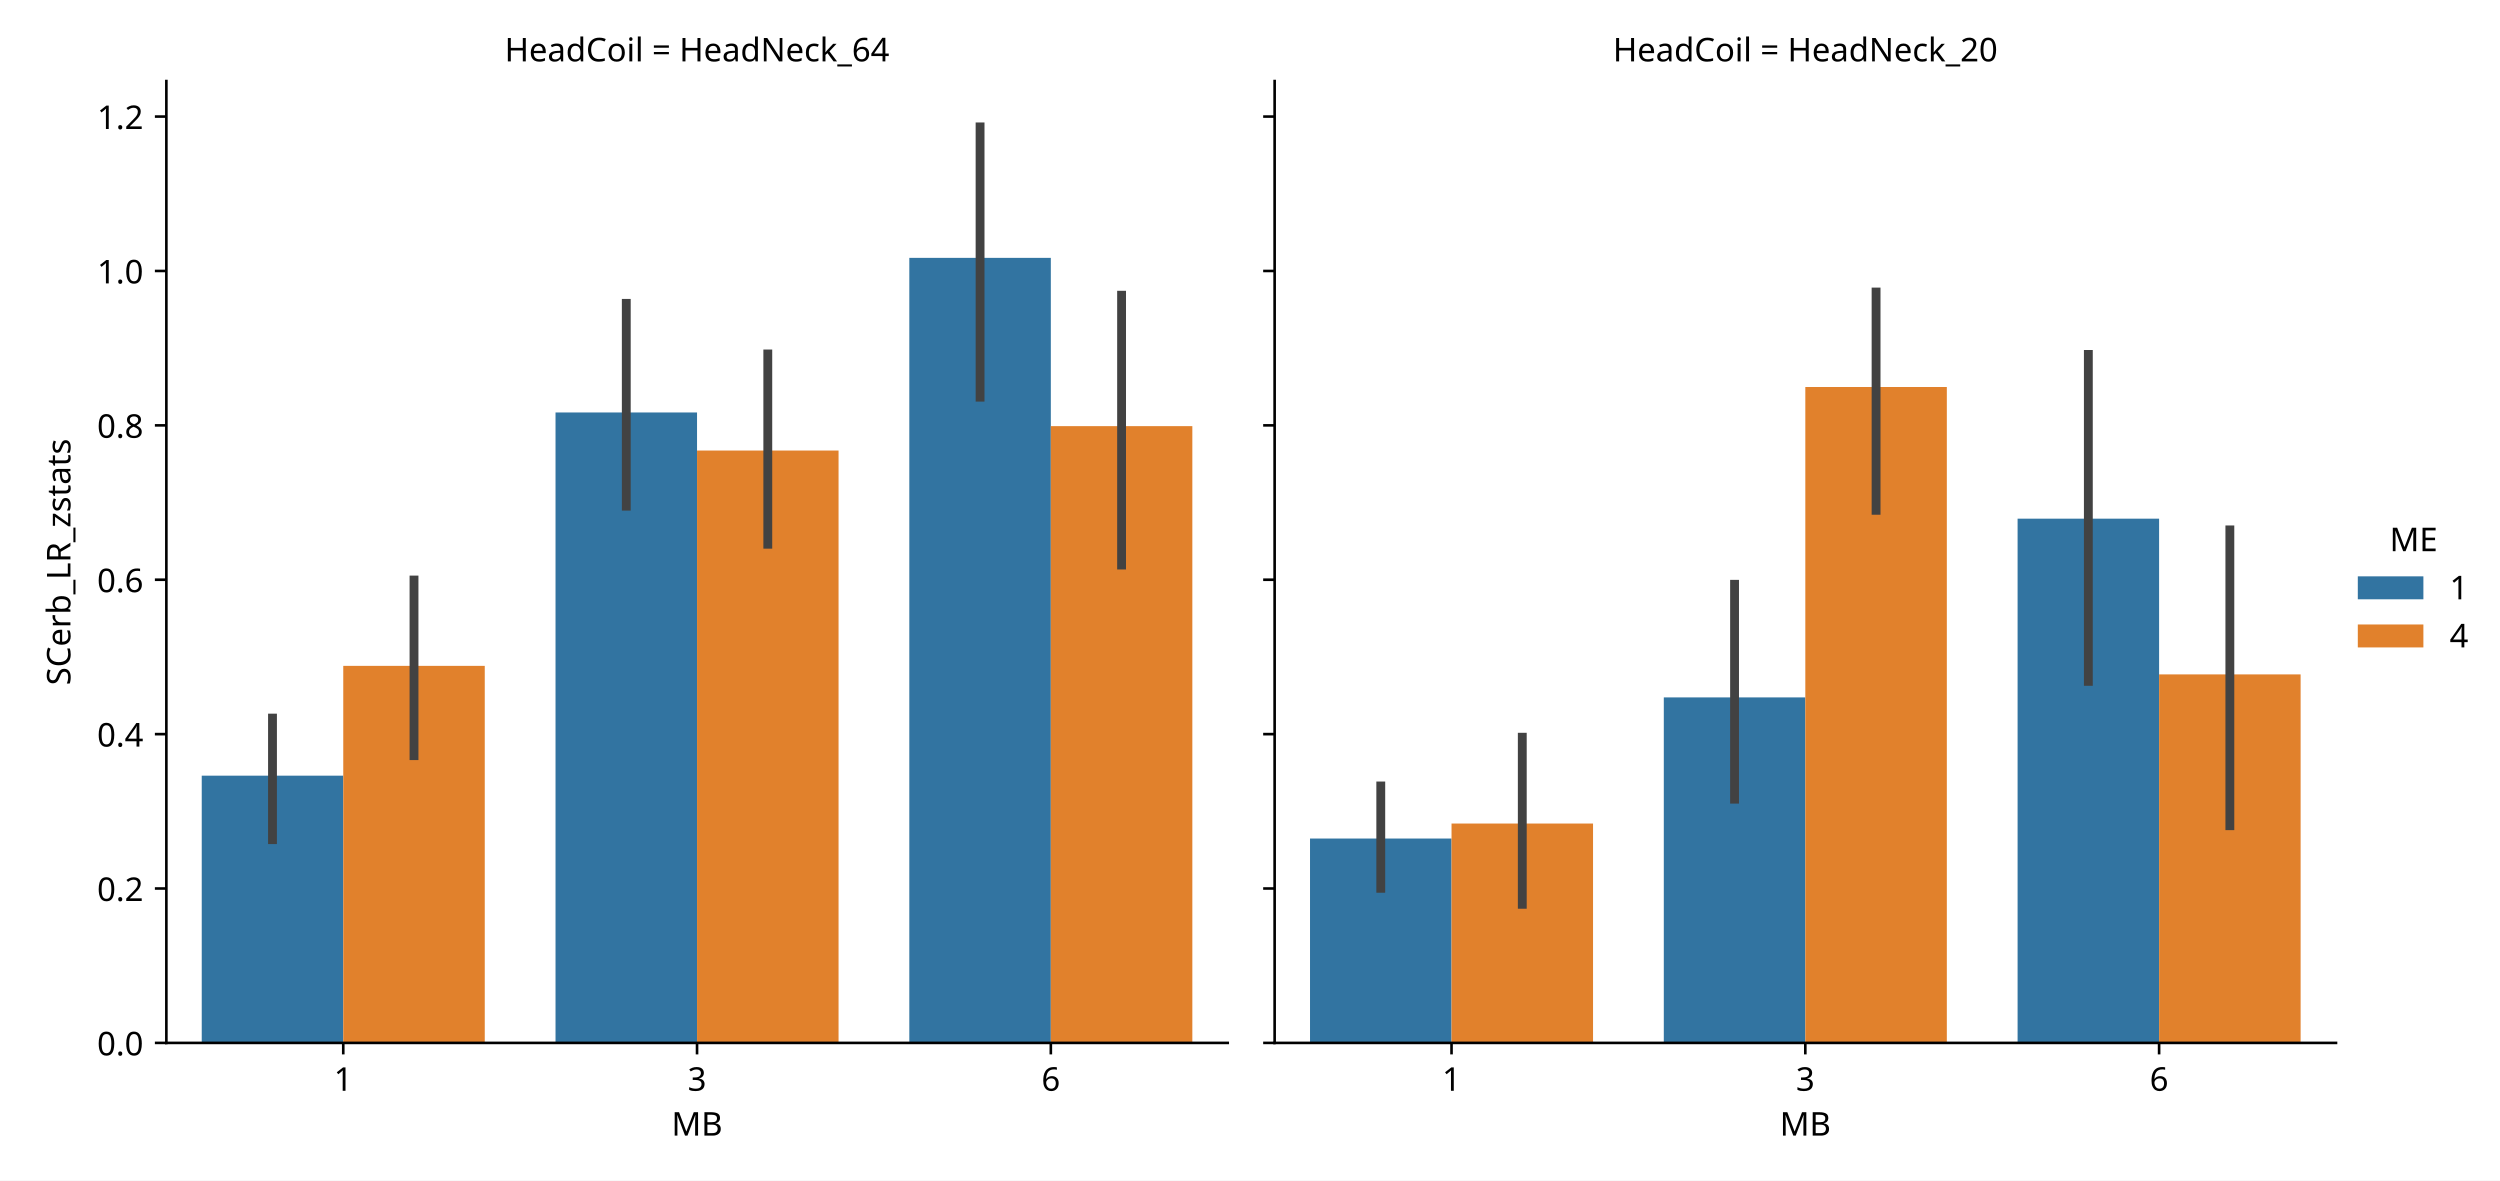
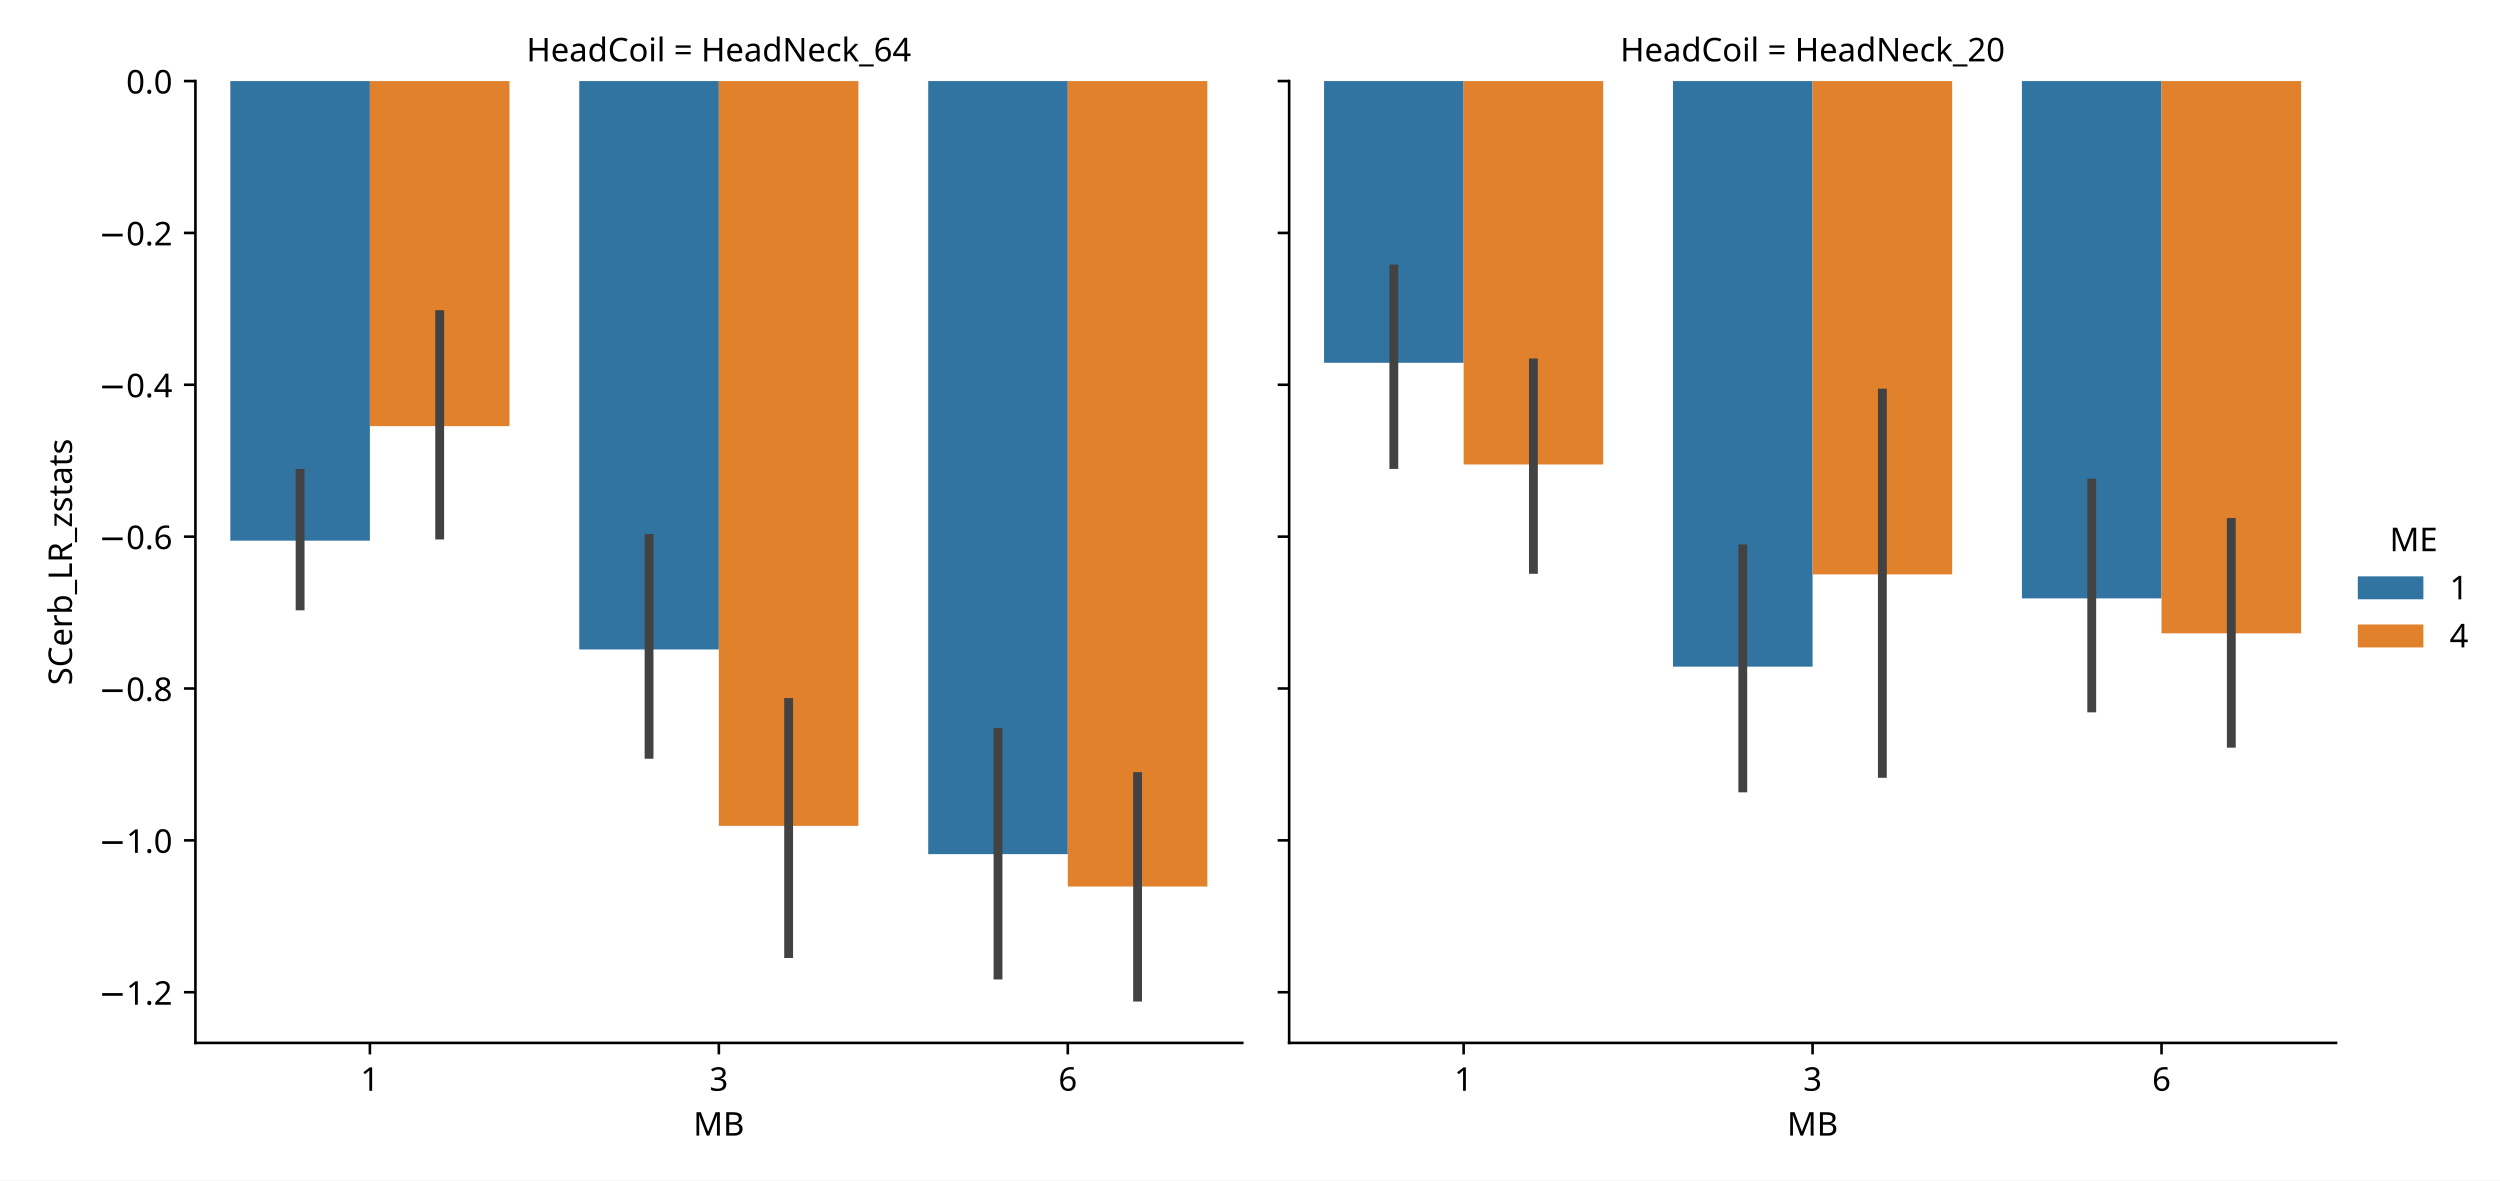
<svg xmlns="http://www.w3.org/2000/svg" xmlns:xlink="http://www.w3.org/1999/xlink" width="762.39pt" height="360pt" viewBox="0 0 762.39 360" version="1.1">
  <defs>
    <style type="text/css">*{stroke-linejoin: round; stroke-linecap: butt}</style>
  </defs>
  <g id="figure_1">
    <g id="patch_1">
      <path d="M 0 360  L 762.39 360  L 762.39 0  L 0 0  z " style="fill: #ffffff" />
    </g>
    <g id="axes_1">
      <g id="patch_2">
-         <path d="M 50.732 318.04  L 374.4 318.04  L 374.4 24.72  L 50.732 24.72  z " style="fill: #ffffff" />
+         <path d="M 59.595 318.04  L 378.837 318.04  L 378.837 24.72  L 59.595 24.72  z " style="fill: #ffffff" />
      </g>
      <g id="patch_3">
-         <path d="M 61.521 318.04  L 104.677 318.04  L 104.677 236.546  L 61.521 236.546  z " clip-path="url(#p8d9ba3fbb8)" style="fill: #3274a1" />
+         <path d="M 70.236 24.72  L 112.802 24.72  L 112.802 164.871  L 70.236 164.871  z " clip-path="url(#p10fdab6aaa)" style="fill: #3274a1" />
      </g>
      <g id="patch_4">
-         <path d="M 169.41 318.04  L 212.566 318.04  L 212.566 125.792  L 169.41 125.792  z " clip-path="url(#p8d9ba3fbb8)" style="fill: #3274a1" />
+         <path d="M 176.65 24.72  L 219.216 24.72  L 219.216 198.06  L 176.65 198.06  z " clip-path="url(#p10fdab6aaa)" style="fill: #3274a1" />
      </g>
      <g id="patch_5">
-         <path d="M 277.3 318.04  L 320.456 318.04  L 320.456 78.632  L 277.3 78.632  z " clip-path="url(#p8d9ba3fbb8)" style="fill: #3274a1" />
+         <path d="M 283.064 24.72  L 325.63 24.72  L 325.63 260.465  L 283.064 260.465  z " clip-path="url(#p10fdab6aaa)" style="fill: #3274a1" />
      </g>
      <g id="patch_6">
-         <path d="M 104.677 318.04  L 147.832 318.04  L 147.832 203.062  L 104.677 203.062  z " clip-path="url(#p8d9ba3fbb8)" style="fill: #e1812c" />
+         <path d="M 112.802 24.72  L 155.367 24.72  L 155.367 129.95  L 112.802 129.95  z " clip-path="url(#p10fdab6aaa)" style="fill: #e1812c" />
      </g>
      <g id="patch_7">
-         <path d="M 212.566 318.04  L 255.722 318.04  L 255.722 137.397  L 212.566 137.397  z " clip-path="url(#p8d9ba3fbb8)" style="fill: #e1812c" />
+         <path d="M 219.216 24.72  L 261.782 24.72  L 261.782 251.853  L 219.216 251.853  z " clip-path="url(#p10fdab6aaa)" style="fill: #e1812c" />
      </g>
      <g id="patch_8">
-         <path d="M 320.456 318.04  L 363.611 318.04  L 363.611 129.958  L 320.456 129.958  z " clip-path="url(#p8d9ba3fbb8)" style="fill: #e1812c" />
+         <path d="M 325.63 24.72  L 368.196 24.72  L 368.196 270.357  L 325.63 270.357  z " clip-path="url(#p10fdab6aaa)" style="fill: #e1812c" />
      </g>
      <g id="matplotlib.axis_1">
        <g id="xtick_1">
          <g id="line2d_1">
            <defs>
-               <path id="maea8018a9d" d="M 0 0  L 0 3.5  " style="stroke: #000000; stroke-width: 0.8" />
+               <path id="m0d2d8d4e78" d="M 0 0  L 0 3.5  " style="stroke: #000000; stroke-width: 0.8" />
            </defs>
            <g>
-               <use xlink:href="#maea8018a9d" x="104.677" y="318.04" style="stroke: #000000; stroke-width: 0.8" />
+               <use xlink:href="#m0d2d8d4e78" x="112.802" y="318.04" style="stroke: #000000; stroke-width: 0.8" />
            </g>
          </g>
          <g id="text_1">
-             <text style="font: 10px 'sans-serif'; text-anchor: middle" x="104.677" y="332.638" transform="rotate(-0, 104.6767, 332.6384)">1</text>
+             <text style="font: 10px 'sans-serif'; text-anchor: middle" x="112.802" y="332.638" transform="rotate(-0, 112.8018, 332.6384)">1</text>
          </g>
        </g>
        <g id="xtick_2">
          <g id="line2d_2">
            <g>
-               <use xlink:href="#maea8018a9d" x="212.566" y="318.04" style="stroke: #000000; stroke-width: 0.8" />
+               <use xlink:href="#m0d2d8d4e78" x="219.216" y="318.04" style="stroke: #000000; stroke-width: 0.8" />
            </g>
          </g>
          <g id="text_2">
-             <text style="font: 10px 'sans-serif'; text-anchor: middle" x="212.566" y="332.638" transform="rotate(-0, 212.5661, 332.6384)">3</text>
+             <text style="font: 10px 'sans-serif'; text-anchor: middle" x="219.216" y="332.638" transform="rotate(-0, 219.2159, 332.6384)">3</text>
          </g>
        </g>
        <g id="xtick_3">
          <g id="line2d_3">
            <g>
-               <use xlink:href="#maea8018a9d" x="320.456" y="318.04" style="stroke: #000000; stroke-width: 0.8" />
+               <use xlink:href="#m0d2d8d4e78" x="325.63" y="318.04" style="stroke: #000000; stroke-width: 0.8" />
            </g>
          </g>
          <g id="text_3">
-             <text style="font: 10px 'sans-serif'; text-anchor: middle" x="320.456" y="332.638" transform="rotate(-0, 320.4555, 332.6384)">6</text>
+             <text style="font: 10px 'sans-serif'; text-anchor: middle" x="325.63" y="332.638" transform="rotate(-0, 325.6299, 332.6384)">6</text>
          </g>
        </g>
        <g id="text_4">
-           <text style="font: 10px 'sans-serif'; text-anchor: middle" x="212.566" y="346.317" transform="rotate(-0, 212.5661, 346.3166)">MB</text>
+           <text style="font: 10px 'sans-serif'; text-anchor: middle" x="219.216" y="346.317" transform="rotate(-0, 219.2159, 346.3166)">MB</text>
        </g>
      </g>
      <g id="matplotlib.axis_2">
        <g id="ytick_1">
          <g id="line2d_4">
            <defs>
-               <path id="m4dc681370b" d="M 0 0  L -3.5 0  " style="stroke: #000000; stroke-width: 0.8" />
+               <path id="mc0c679c127" d="M 0 0  L -3.5 0  " style="stroke: #000000; stroke-width: 0.8" />
            </defs>
            <g>
-               <use xlink:href="#m4dc681370b" x="50.732" y="318.04" style="stroke: #000000; stroke-width: 0.8" />
+               <use xlink:href="#mc0c679c127" x="59.595" y="302.588" style="stroke: #000000; stroke-width: 0.8" />
            </g>
          </g>
          <g id="text_5">
-             <text style="font: 10px 'sans-serif'; text-anchor: end" x="43.732" y="321.839" transform="rotate(-0, 43.73203, 321.8392)">0.0</text>
+             <text style="font: 10px 'sans-serif'; text-anchor: end" x="52.595" y="306.388" transform="rotate(-0, 52.59481, 306.3876)">−1.2</text>
          </g>
        </g>
        <g id="ytick_2">
          <g id="line2d_5">
            <g>
-               <use xlink:href="#m4dc681370b" x="50.732" y="270.958" style="stroke: #000000; stroke-width: 0.8" />
+               <use xlink:href="#mc0c679c127" x="59.595" y="256.277" style="stroke: #000000; stroke-width: 0.8" />
            </g>
          </g>
          <g id="text_6">
-             <text style="font: 10px 'sans-serif'; text-anchor: end" x="43.732" y="274.757" transform="rotate(-0, 43.73203, 274.7573)">0.2</text>
+             <text style="font: 10px 'sans-serif'; text-anchor: end" x="52.595" y="260.076" transform="rotate(-0, 52.59481, 260.0762)">−1.0</text>
          </g>
        </g>
        <g id="ytick_3">
          <g id="line2d_6">
            <g>
-               <use xlink:href="#m4dc681370b" x="50.732" y="223.876" style="stroke: #000000; stroke-width: 0.8" />
+               <use xlink:href="#mc0c679c127" x="59.595" y="209.966" style="stroke: #000000; stroke-width: 0.8" />
            </g>
          </g>
          <g id="text_7">
-             <text style="font: 10px 'sans-serif'; text-anchor: end" x="43.732" y="227.675" transform="rotate(-0, 43.73203, 227.6753)">0.4</text>
+             <text style="font: 10px 'sans-serif'; text-anchor: end" x="52.595" y="213.765" transform="rotate(-0, 52.59481, 213.7648)">−0.8</text>
          </g>
        </g>
        <g id="ytick_4">
          <g id="line2d_7">
            <g>
-               <use xlink:href="#m4dc681370b" x="50.732" y="176.794" style="stroke: #000000; stroke-width: 0.8" />
+               <use xlink:href="#mc0c679c127" x="59.595" y="163.654" style="stroke: #000000; stroke-width: 0.8" />
            </g>
          </g>
          <g id="text_8">
-             <text style="font: 10px 'sans-serif'; text-anchor: end" x="43.732" y="180.593" transform="rotate(-0, 43.73203, 180.5934)">0.6</text>
+             <text style="font: 10px 'sans-serif'; text-anchor: end" x="52.595" y="167.453" transform="rotate(-0, 52.59481, 167.4534)">−0.6</text>
          </g>
        </g>
        <g id="ytick_5">
          <g id="line2d_8">
            <g>
-               <use xlink:href="#m4dc681370b" x="50.732" y="129.712" style="stroke: #000000; stroke-width: 0.8" />
+               <use xlink:href="#mc0c679c127" x="59.595" y="117.343" style="stroke: #000000; stroke-width: 0.8" />
            </g>
          </g>
          <g id="text_9">
-             <text style="font: 10px 'sans-serif'; text-anchor: end" x="43.732" y="133.511" transform="rotate(-0, 43.73203, 133.5114)">0.8</text>
+             <text style="font: 10px 'sans-serif'; text-anchor: end" x="52.595" y="121.142" transform="rotate(-0, 52.59481, 121.142)">−0.4</text>
          </g>
        </g>
        <g id="ytick_6">
          <g id="line2d_9">
            <g>
-               <use xlink:href="#m4dc681370b" x="50.732" y="82.63" style="stroke: #000000; stroke-width: 0.8" />
+               <use xlink:href="#mc0c679c127" x="59.595" y="71.031" style="stroke: #000000; stroke-width: 0.8" />
            </g>
          </g>
          <g id="text_10">
-             <text style="font: 10px 'sans-serif'; text-anchor: end" x="43.732" y="86.43" transform="rotate(-0, 43.73203, 86.42951)">1.0</text>
+             <text style="font: 10px 'sans-serif'; text-anchor: end" x="52.595" y="74.831" transform="rotate(-0, 52.59481, 74.83062)">−0.2</text>
          </g>
        </g>
        <g id="ytick_7">
          <g id="line2d_10">
            <g>
-               <use xlink:href="#m4dc681370b" x="50.732" y="35.548" style="stroke: #000000; stroke-width: 0.8" />
+               <use xlink:href="#mc0c679c127" x="59.595" y="24.72" style="stroke: #000000; stroke-width: 0.8" />
            </g>
          </g>
          <g id="text_11">
-             <text style="font: 10px 'sans-serif'; text-anchor: end" x="43.732" y="39.348" transform="rotate(-0, 43.73203, 39.34756)">1.2</text>
+             <text style="font: 10px 'sans-serif'; text-anchor: end" x="52.595" y="28.519" transform="rotate(-0, 52.59481, 28.51922)">0.0</text>
          </g>
        </g>
        <g id="text_12">
-           <text style="font: 10px 'sans-serif'; text-anchor: middle" x="21.471" y="171.38" transform="rotate(-90, 21.47109, 171.38)">SCerb_LR_zstats</text>
+           <text style="font: 10px 'sans-serif'; text-anchor: middle" x="21.954" y="171.38" transform="rotate(-90, 21.95418, 171.38)">SCerb_LR_zstats</text>
        </g>
      </g>
      <g id="line2d_11">
-         <path d="M 83.099 256.047  L 83.099 218.989  " clip-path="url(#p8d9ba3fbb8)" style="fill: none; stroke: #424242; stroke-width: 2.7; stroke-linecap: square" />
+         <path d="M 91.519 184.78  L 91.519 144.372  " clip-path="url(#p10fdab6aaa)" style="fill: none; stroke: #424242; stroke-width: 2.7; stroke-linecap: square" />
      </g>
      <g id="line2d_12">
-         <path d="M 190.988 154.363  L 190.988 92.511  " clip-path="url(#p8d9ba3fbb8)" style="fill: none; stroke: #424242; stroke-width: 2.7; stroke-linecap: square" />
+         <path d="M 197.933 230.03  L 197.933 164.203  " clip-path="url(#p10fdab6aaa)" style="fill: none; stroke: #424242; stroke-width: 2.7; stroke-linecap: square" />
      </g>
      <g id="line2d_13">
-         <path d="M 298.878 121.127  L 298.878 38.688  " clip-path="url(#p8d9ba3fbb8)" style="fill: none; stroke: #424242; stroke-width: 2.7; stroke-linecap: square" />
+         <path d="M 304.347 297.336  L 304.347 223.347  " clip-path="url(#p10fdab6aaa)" style="fill: none; stroke: #424242; stroke-width: 2.7; stroke-linecap: square" />
      </g>
      <g id="line2d_14">
-         <path d="M 126.255 230.444  L 126.255 176.882  " clip-path="url(#p8d9ba3fbb8)" style="fill: none; stroke: #424242; stroke-width: 2.7; stroke-linecap: square" />
+         <path d="M 134.085 163.17  L 134.085 95.941  " clip-path="url(#p10fdab6aaa)" style="fill: none; stroke: #424242; stroke-width: 2.7; stroke-linecap: square" />
      </g>
      <g id="line2d_15">
-         <path d="M 234.144 165.976  L 234.144 107.945  " clip-path="url(#p8d9ba3fbb8)" style="fill: none; stroke: #424242; stroke-width: 2.7; stroke-linecap: square" />
+         <path d="M 240.499 290.804  L 240.499 214.225  " clip-path="url(#p10fdab6aaa)" style="fill: none; stroke: #424242; stroke-width: 2.7; stroke-linecap: square" />
      </g>
      <g id="line2d_16">
-         <path d="M 342.033 172.316  L 342.033 90.028  " clip-path="url(#p8d9ba3fbb8)" style="fill: none; stroke: #424242; stroke-width: 2.7; stroke-linecap: square" />
+         <path d="M 346.913 304.072  L 346.913 236.824  " clip-path="url(#p10fdab6aaa)" style="fill: none; stroke: #424242; stroke-width: 2.7; stroke-linecap: square" />
      </g>
      <g id="patch_9">
-         <path d="M 50.732 318.04  L 50.732 24.72  " style="fill: none; stroke: #000000; stroke-width: 0.8; stroke-linejoin: miter; stroke-linecap: square" />
+         <path d="M 59.595 318.04  L 59.595 24.72  " style="fill: none; stroke: #000000; stroke-width: 0.8; stroke-linejoin: miter; stroke-linecap: square" />
      </g>
      <g id="patch_10">
-         <path d="M 50.732 318.04  L 374.4 318.04  " style="fill: none; stroke: #000000; stroke-width: 0.8; stroke-linejoin: miter; stroke-linecap: square" />
+         <path d="M 59.595 318.04  L 378.837 318.04  " style="fill: none; stroke: #000000; stroke-width: 0.8; stroke-linejoin: miter; stroke-linecap: square" />
      </g>
      <g id="text_13">
-         <text style="font: 10px 'sans-serif'; text-anchor: middle" x="212.566" y="18.72" transform="rotate(-0, 212.5661, 18.72)">HeadCoil = HeadNeck_64</text>
+         <text style="font: 10px 'sans-serif'; text-anchor: middle" x="219.216" y="18.72" transform="rotate(-0, 219.2159, 18.72)">HeadCoil = HeadNeck_64</text>
      </g>
    </g>
    <g id="axes_2">
      <g id="patch_11">
-         <path d="M 388.708 318.04  L 712.376 318.04  L 712.376 24.72  L 388.708 24.72  z " style="fill: #ffffff" />
+         <path d="M 393.134 318.04  L 712.376 318.04  L 712.376 24.72  L 393.134 24.72  z " style="fill: #ffffff" />
      </g>
      <g id="patch_12">
-         <path d="M 399.497 318.04  L 442.653 318.04  L 442.653 255.714  L 399.497 255.714  z " clip-path="url(#pe310f64aec)" style="fill: #3274a1" />
+         <path d="M 403.775 24.72  L 446.341 24.72  L 446.341 110.639  L 403.775 110.639  z " clip-path="url(#p16e0ee56df)" style="fill: #3274a1" />
      </g>
      <g id="patch_13">
-         <path d="M 507.386 318.04  L 550.542 318.04  L 550.542 212.678  L 507.386 212.678  z " clip-path="url(#pe310f64aec)" style="fill: #3274a1" />
+         <path d="M 510.189 24.72  L 552.755 24.72  L 552.755 203.312  L 510.189 203.312  z " clip-path="url(#p16e0ee56df)" style="fill: #3274a1" />
      </g>
      <g id="patch_14">
-         <path d="M 615.276 318.04  L 658.431 318.04  L 658.431 158.181  L 615.276 158.181  z " clip-path="url(#pe310f64aec)" style="fill: #3274a1" />
+         <path d="M 616.603 24.72  L 659.169 24.72  L 659.169 182.483  L 616.603 182.483  z " clip-path="url(#p16e0ee56df)" style="fill: #3274a1" />
      </g>
      <g id="patch_15">
-         <path d="M 442.653 318.04  L 485.808 318.04  L 485.808 251.142  L 442.653 251.142  z " clip-path="url(#pe310f64aec)" style="fill: #e1812c" />
+         <path d="M 446.341 24.72  L 488.907 24.72  L 488.907 141.65  L 446.341 141.65  z " clip-path="url(#p16e0ee56df)" style="fill: #e1812c" />
      </g>
      <g id="patch_16">
-         <path d="M 550.542 318.04  L 593.698 318.04  L 593.698 118.022  L 550.542 118.022  z " clip-path="url(#pe310f64aec)" style="fill: #e1812c" />
+         <path d="M 552.755 24.72  L 595.321 24.72  L 595.321 175.167  L 552.755 175.167  z " clip-path="url(#p16e0ee56df)" style="fill: #e1812c" />
      </g>
      <g id="patch_17">
-         <path d="M 658.431 318.04  L 701.587 318.04  L 701.587 205.661  L 658.431 205.661  z " clip-path="url(#pe310f64aec)" style="fill: #e1812c" />
+         <path d="M 659.169 24.72  L 701.735 24.72  L 701.735 193.141  L 659.169 193.141  z " clip-path="url(#p16e0ee56df)" style="fill: #e1812c" />
      </g>
      <g id="matplotlib.axis_3">
        <g id="xtick_4">
          <g id="line2d_17">
            <g>
-               <use xlink:href="#maea8018a9d" x="442.653" y="318.04" style="stroke: #000000; stroke-width: 0.8" />
+               <use xlink:href="#m0d2d8d4e78" x="446.341" y="318.04" style="stroke: #000000; stroke-width: 0.8" />
            </g>
          </g>
          <g id="text_14">
-             <text style="font: 10px 'sans-serif'; text-anchor: middle" x="442.653" y="332.638" transform="rotate(-0, 442.6526, 332.6384)">1</text>
+             <text style="font: 10px 'sans-serif'; text-anchor: middle" x="446.341" y="332.638" transform="rotate(-0, 446.341, 332.6384)">1</text>
          </g>
        </g>
        <g id="xtick_5">
          <g id="line2d_18">
            <g>
-               <use xlink:href="#maea8018a9d" x="550.542" y="318.04" style="stroke: #000000; stroke-width: 0.8" />
+               <use xlink:href="#m0d2d8d4e78" x="552.755" y="318.04" style="stroke: #000000; stroke-width: 0.8" />
            </g>
          </g>
          <g id="text_15">
-             <text style="font: 10px 'sans-serif'; text-anchor: middle" x="550.542" y="332.638" transform="rotate(-0, 550.542, 332.6384)">3</text>
+             <text style="font: 10px 'sans-serif'; text-anchor: middle" x="552.755" y="332.638" transform="rotate(-0, 552.755, 332.6384)">3</text>
          </g>
        </g>
        <g id="xtick_6">
          <g id="line2d_19">
            <g>
-               <use xlink:href="#maea8018a9d" x="658.431" y="318.04" style="stroke: #000000; stroke-width: 0.8" />
+               <use xlink:href="#m0d2d8d4e78" x="659.169" y="318.04" style="stroke: #000000; stroke-width: 0.8" />
            </g>
          </g>
          <g id="text_16">
-             <text style="font: 10px 'sans-serif'; text-anchor: middle" x="658.431" y="332.638" transform="rotate(-0, 658.4314, 332.6384)">6</text>
+             <text style="font: 10px 'sans-serif'; text-anchor: middle" x="659.169" y="332.638" transform="rotate(-0, 659.1691, 332.6384)">6</text>
          </g>
        </g>
        <g id="text_17">
-           <text style="font: 10px 'sans-serif'; text-anchor: middle" x="550.542" y="346.317" transform="rotate(-0, 550.542, 346.3166)">MB</text>
+           <text style="font: 10px 'sans-serif'; text-anchor: middle" x="552.755" y="346.317" transform="rotate(-0, 552.755, 346.3166)">MB</text>
        </g>
      </g>
      <g id="matplotlib.axis_4">
        <g id="ytick_8">
          <g id="line2d_20">
            <g>
-               <use xlink:href="#m4dc681370b" x="388.708" y="318.04" style="stroke: #000000; stroke-width: 0.8" />
+               <use xlink:href="#mc0c679c127" x="393.134" y="302.588" style="stroke: #000000; stroke-width: 0.8" />
            </g>
          </g>
        </g>
        <g id="ytick_9">
          <g id="line2d_21">
            <g>
-               <use xlink:href="#m4dc681370b" x="388.708" y="270.958" style="stroke: #000000; stroke-width: 0.8" />
+               <use xlink:href="#mc0c679c127" x="393.134" y="256.277" style="stroke: #000000; stroke-width: 0.8" />
            </g>
          </g>
        </g>
        <g id="ytick_10">
          <g id="line2d_22">
            <g>
-               <use xlink:href="#m4dc681370b" x="388.708" y="223.876" style="stroke: #000000; stroke-width: 0.8" />
+               <use xlink:href="#mc0c679c127" x="393.134" y="209.966" style="stroke: #000000; stroke-width: 0.8" />
            </g>
          </g>
        </g>
        <g id="ytick_11">
          <g id="line2d_23">
            <g>
-               <use xlink:href="#m4dc681370b" x="388.708" y="176.794" style="stroke: #000000; stroke-width: 0.8" />
+               <use xlink:href="#mc0c679c127" x="393.134" y="163.654" style="stroke: #000000; stroke-width: 0.8" />
            </g>
          </g>
        </g>
        <g id="ytick_12">
          <g id="line2d_24">
            <g>
-               <use xlink:href="#m4dc681370b" x="388.708" y="129.712" style="stroke: #000000; stroke-width: 0.8" />
+               <use xlink:href="#mc0c679c127" x="393.134" y="117.343" style="stroke: #000000; stroke-width: 0.8" />
            </g>
          </g>
        </g>
        <g id="ytick_13">
          <g id="line2d_25">
            <g>
-               <use xlink:href="#m4dc681370b" x="388.708" y="82.63" style="stroke: #000000; stroke-width: 0.8" />
+               <use xlink:href="#mc0c679c127" x="393.134" y="71.031" style="stroke: #000000; stroke-width: 0.8" />
            </g>
          </g>
        </g>
        <g id="ytick_14">
          <g id="line2d_26">
            <g>
-               <use xlink:href="#m4dc681370b" x="388.708" y="35.548" style="stroke: #000000; stroke-width: 0.8" />
+               <use xlink:href="#mc0c679c127" x="393.134" y="24.72" style="stroke: #000000; stroke-width: 0.8" />
            </g>
          </g>
        </g>
      </g>
      <g id="line2d_27">
-         <path d="M 421.075 270.886  L 421.075 239.685  " clip-path="url(#pe310f64aec)" style="fill: none; stroke: #424242; stroke-width: 2.7; stroke-linecap: square" />
+         <path d="M 425.058 141.659  L 425.058 82.024  " clip-path="url(#p16e0ee56df)" style="fill: none; stroke: #424242; stroke-width: 2.7; stroke-linecap: square" />
      </g>
      <g id="line2d_28">
-         <path d="M 528.964 243.707  L 528.964 178.181  " clip-path="url(#pe310f64aec)" style="fill: none; stroke: #424242; stroke-width: 2.7; stroke-linecap: square" />
+         <path d="M 531.472 240.276  L 531.472 167.392  " clip-path="url(#p16e0ee56df)" style="fill: none; stroke: #424242; stroke-width: 2.7; stroke-linecap: square" />
      </g>
      <g id="line2d_29">
-         <path d="M 636.854 207.792  L 636.854 108.089  " clip-path="url(#pe310f64aec)" style="fill: none; stroke: #424242; stroke-width: 2.7; stroke-linecap: square" />
+         <path d="M 637.886 215.877  L 637.886 147.326  " clip-path="url(#p16e0ee56df)" style="fill: none; stroke: #424242; stroke-width: 2.7; stroke-linecap: square" />
      </g>
      <g id="line2d_30">
-         <path d="M 464.23 275.777  L 464.23 224.812  " clip-path="url(#pe310f64aec)" style="fill: none; stroke: #424242; stroke-width: 2.7; stroke-linecap: square" />
+         <path d="M 467.624 173.642  L 467.624 110.673  " clip-path="url(#p16e0ee56df)" style="fill: none; stroke: #424242; stroke-width: 2.7; stroke-linecap: square" />
      </g>
      <g id="line2d_31">
-         <path d="M 572.12 155.616  L 572.12 89.046  " clip-path="url(#pe310f64aec)" style="fill: none; stroke: #424242; stroke-width: 2.7; stroke-linecap: square" />
+         <path d="M 574.038 235.841  L 574.038 119.867  " clip-path="url(#p16e0ee56df)" style="fill: none; stroke: #424242; stroke-width: 2.7; stroke-linecap: square" />
      </g>
      <g id="line2d_32">
-         <path d="M 680.009 251.798  L 680.009 161.6  " clip-path="url(#pe310f64aec)" style="fill: none; stroke: #424242; stroke-width: 2.7; stroke-linecap: square" />
+         <path d="M 680.452 226.662  L 680.452 159.344  " clip-path="url(#p16e0ee56df)" style="fill: none; stroke: #424242; stroke-width: 2.7; stroke-linecap: square" />
      </g>
      <g id="patch_18">
-         <path d="M 388.708 318.04  L 388.708 24.72  " style="fill: none; stroke: #000000; stroke-width: 0.8; stroke-linejoin: miter; stroke-linecap: square" />
+         <path d="M 393.134 318.04  L 393.134 24.72  " style="fill: none; stroke: #000000; stroke-width: 0.8; stroke-linejoin: miter; stroke-linecap: square" />
      </g>
      <g id="patch_19">
-         <path d="M 388.708 318.04  L 712.376 318.04  " style="fill: none; stroke: #000000; stroke-width: 0.8; stroke-linejoin: miter; stroke-linecap: square" />
+         <path d="M 393.134 318.04  L 712.376 318.04  " style="fill: none; stroke: #000000; stroke-width: 0.8; stroke-linejoin: miter; stroke-linecap: square" />
      </g>
      <g id="text_18">
-         <text style="font: 10px 'sans-serif'; text-anchor: middle" x="550.542" y="18.72" transform="rotate(-0, 550.542, 18.72)">HeadCoil = HeadNeck_20</text>
+         <text style="font: 10px 'sans-serif'; text-anchor: middle" x="552.755" y="18.72" transform="rotate(-0, 552.755, 18.72)">HeadCoil = HeadNeck_20</text>
      </g>
    </g>
    <g id="legend_1">
      <g id="text_19">
        <text style="font: 10px 'sans-serif'; text-anchor: start" x="728.735" y="168.081" transform="rotate(-0, 728.7353, 168.0813)">ME</text>
      </g>
      <g id="patch_20">
        <path d="M 719.028 182.759  L 739.028 182.759  L 739.028 175.759  L 719.028 175.759  z " style="fill: #3274a1" />
      </g>
      <g id="text_20">
        <text style="font: 10px 'sans-serif'; text-anchor: start" x="747.028" y="182.759" transform="rotate(-0, 747.0275, 182.7594)">1</text>
      </g>
      <g id="patch_21">
        <path d="M 719.028 197.438  L 739.028 197.438  L 739.028 190.438  L 719.028 190.438  z " style="fill: #e1812c" />
      </g>
      <g id="text_21">
        <text style="font: 10px 'sans-serif'; text-anchor: start" x="747.028" y="197.438" transform="rotate(-0, 747.0275, 197.4375)">4</text>
      </g>
    </g>
  </g>
  <defs>
-     <clipPath id="p8d9ba3fbb8">
-       <rect x="50.732" y="24.72" width="323.668" height="293.32" />
+     <clipPath id="p10fdab6aaa">
+       <rect x="59.595" y="24.72" width="319.242" height="293.32" />
    </clipPath>
-     <clipPath id="pe310f64aec">
-       <rect x="388.708" y="24.72" width="323.668" height="293.32" />
+     <clipPath id="p16e0ee56df">
+       <rect x="393.134" y="24.72" width="319.242" height="293.32" />
    </clipPath>
  </defs>
</svg>
